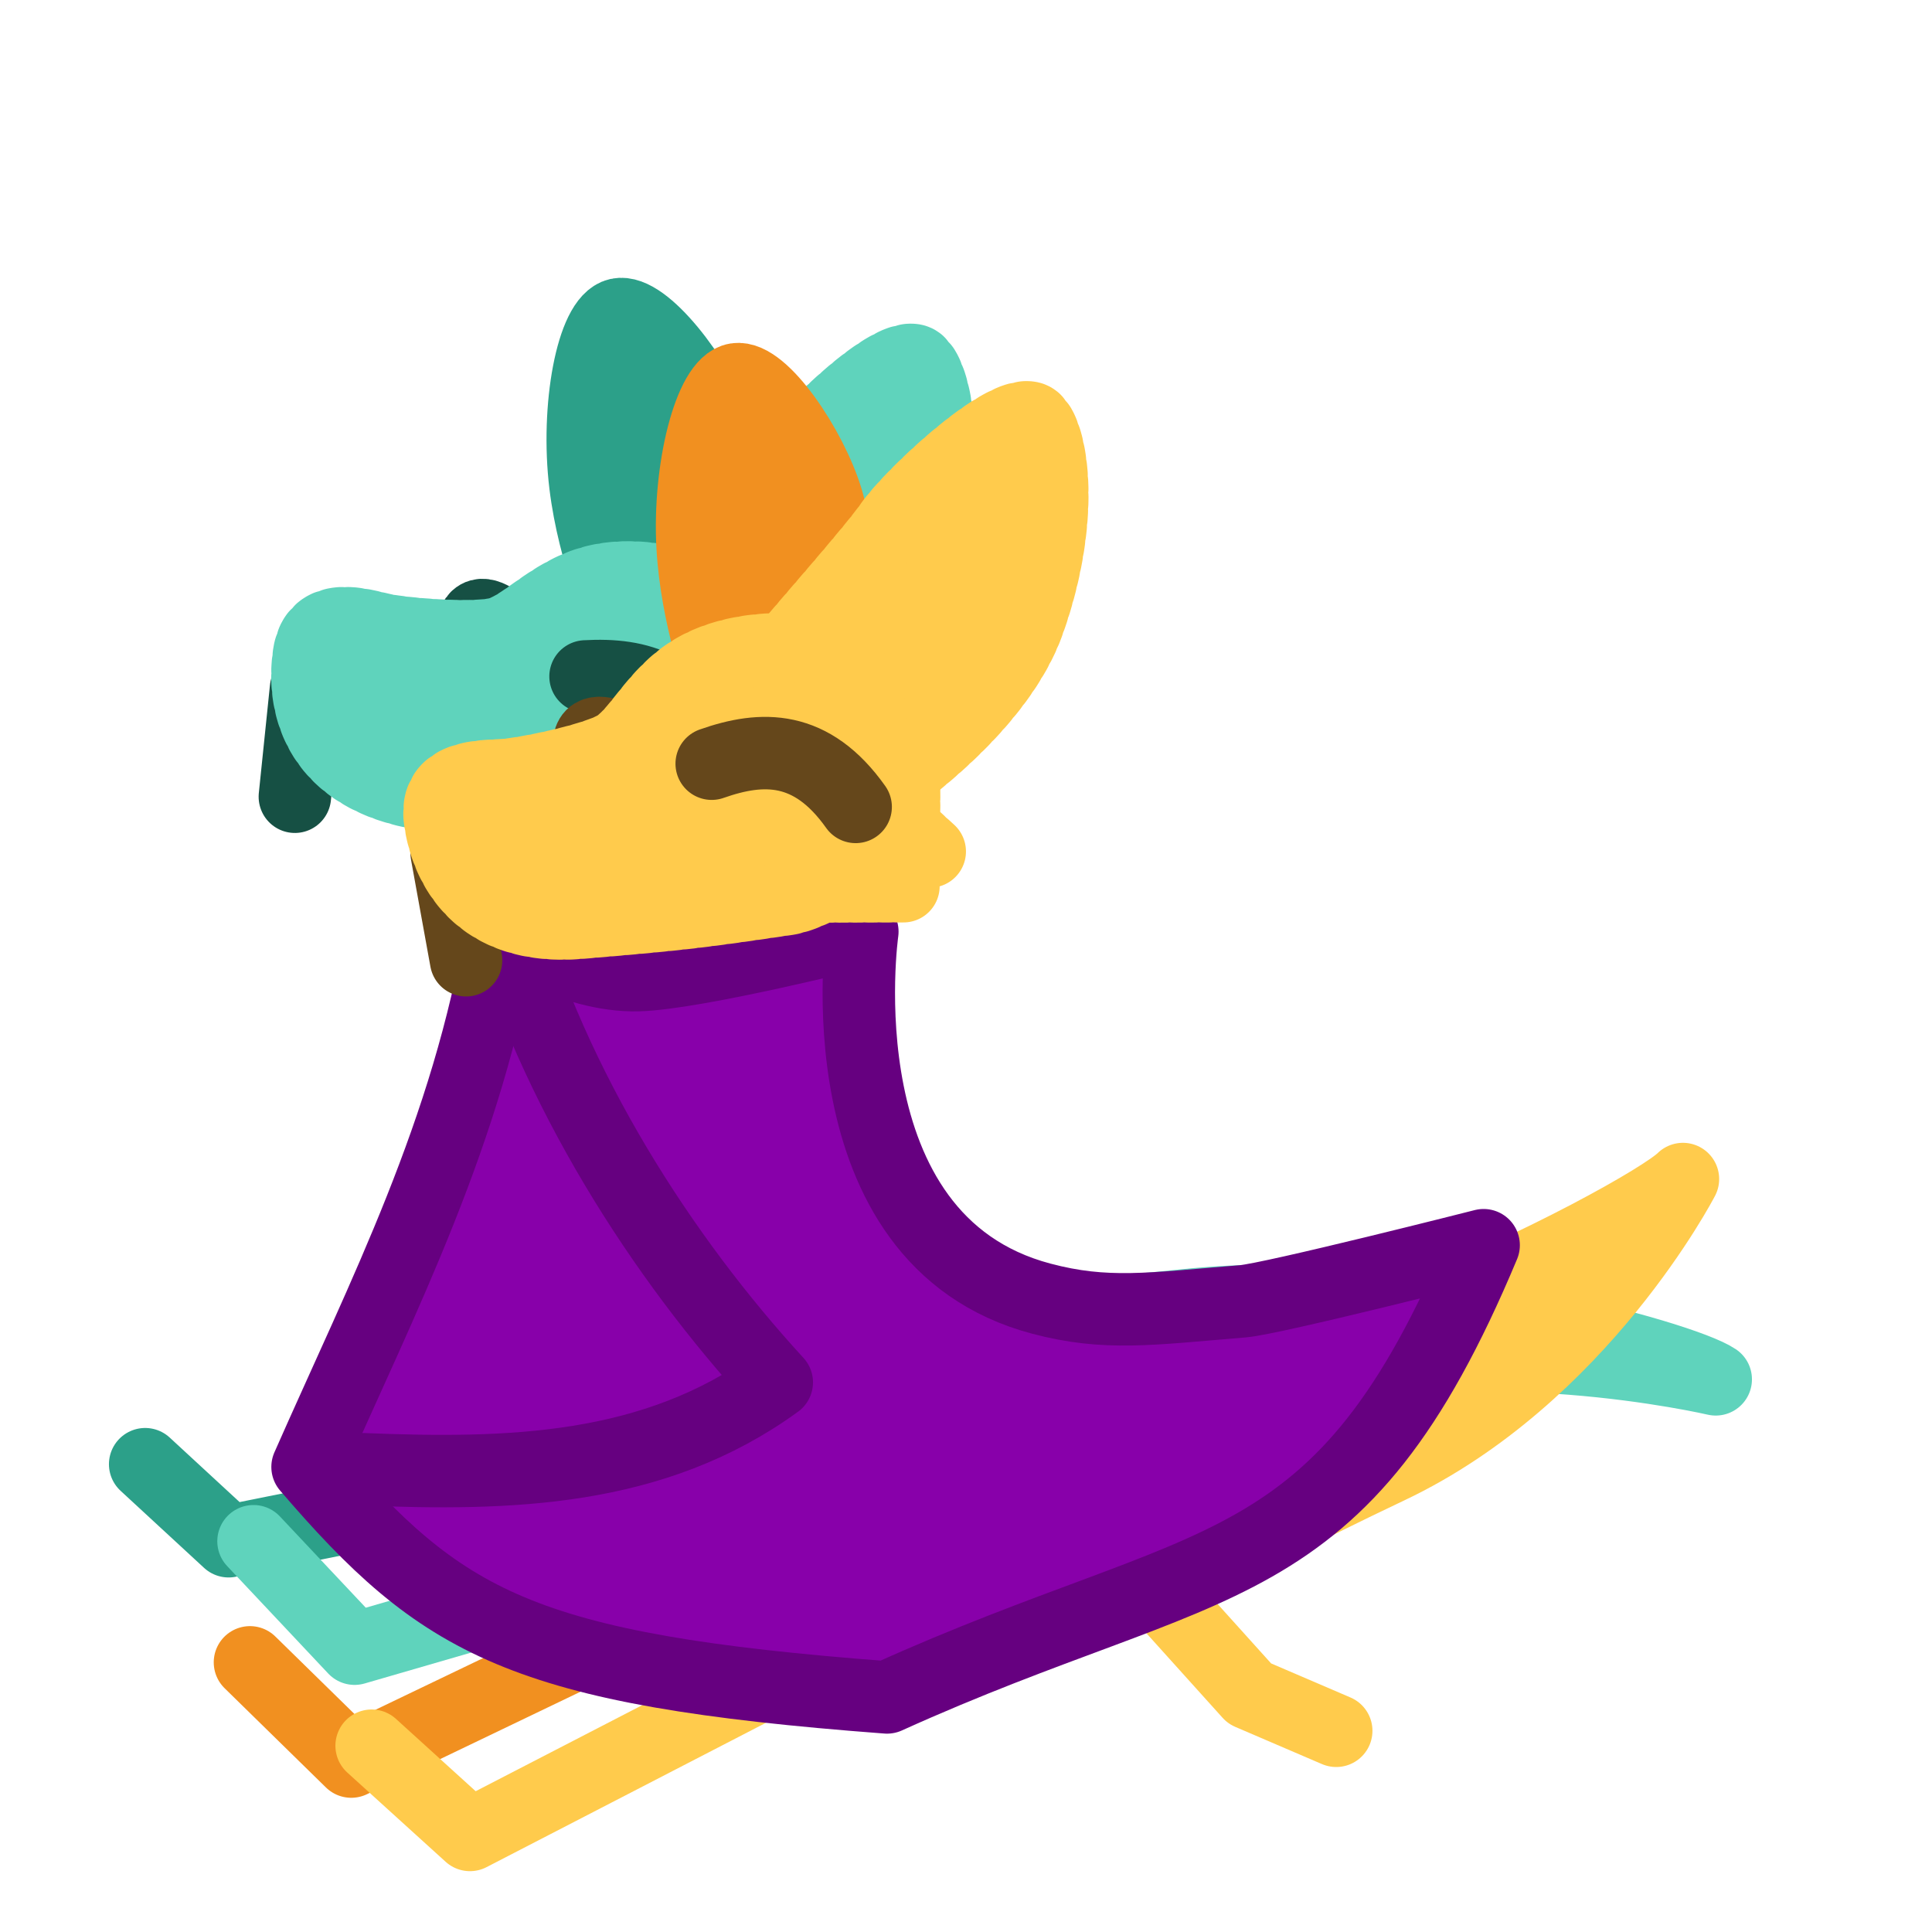
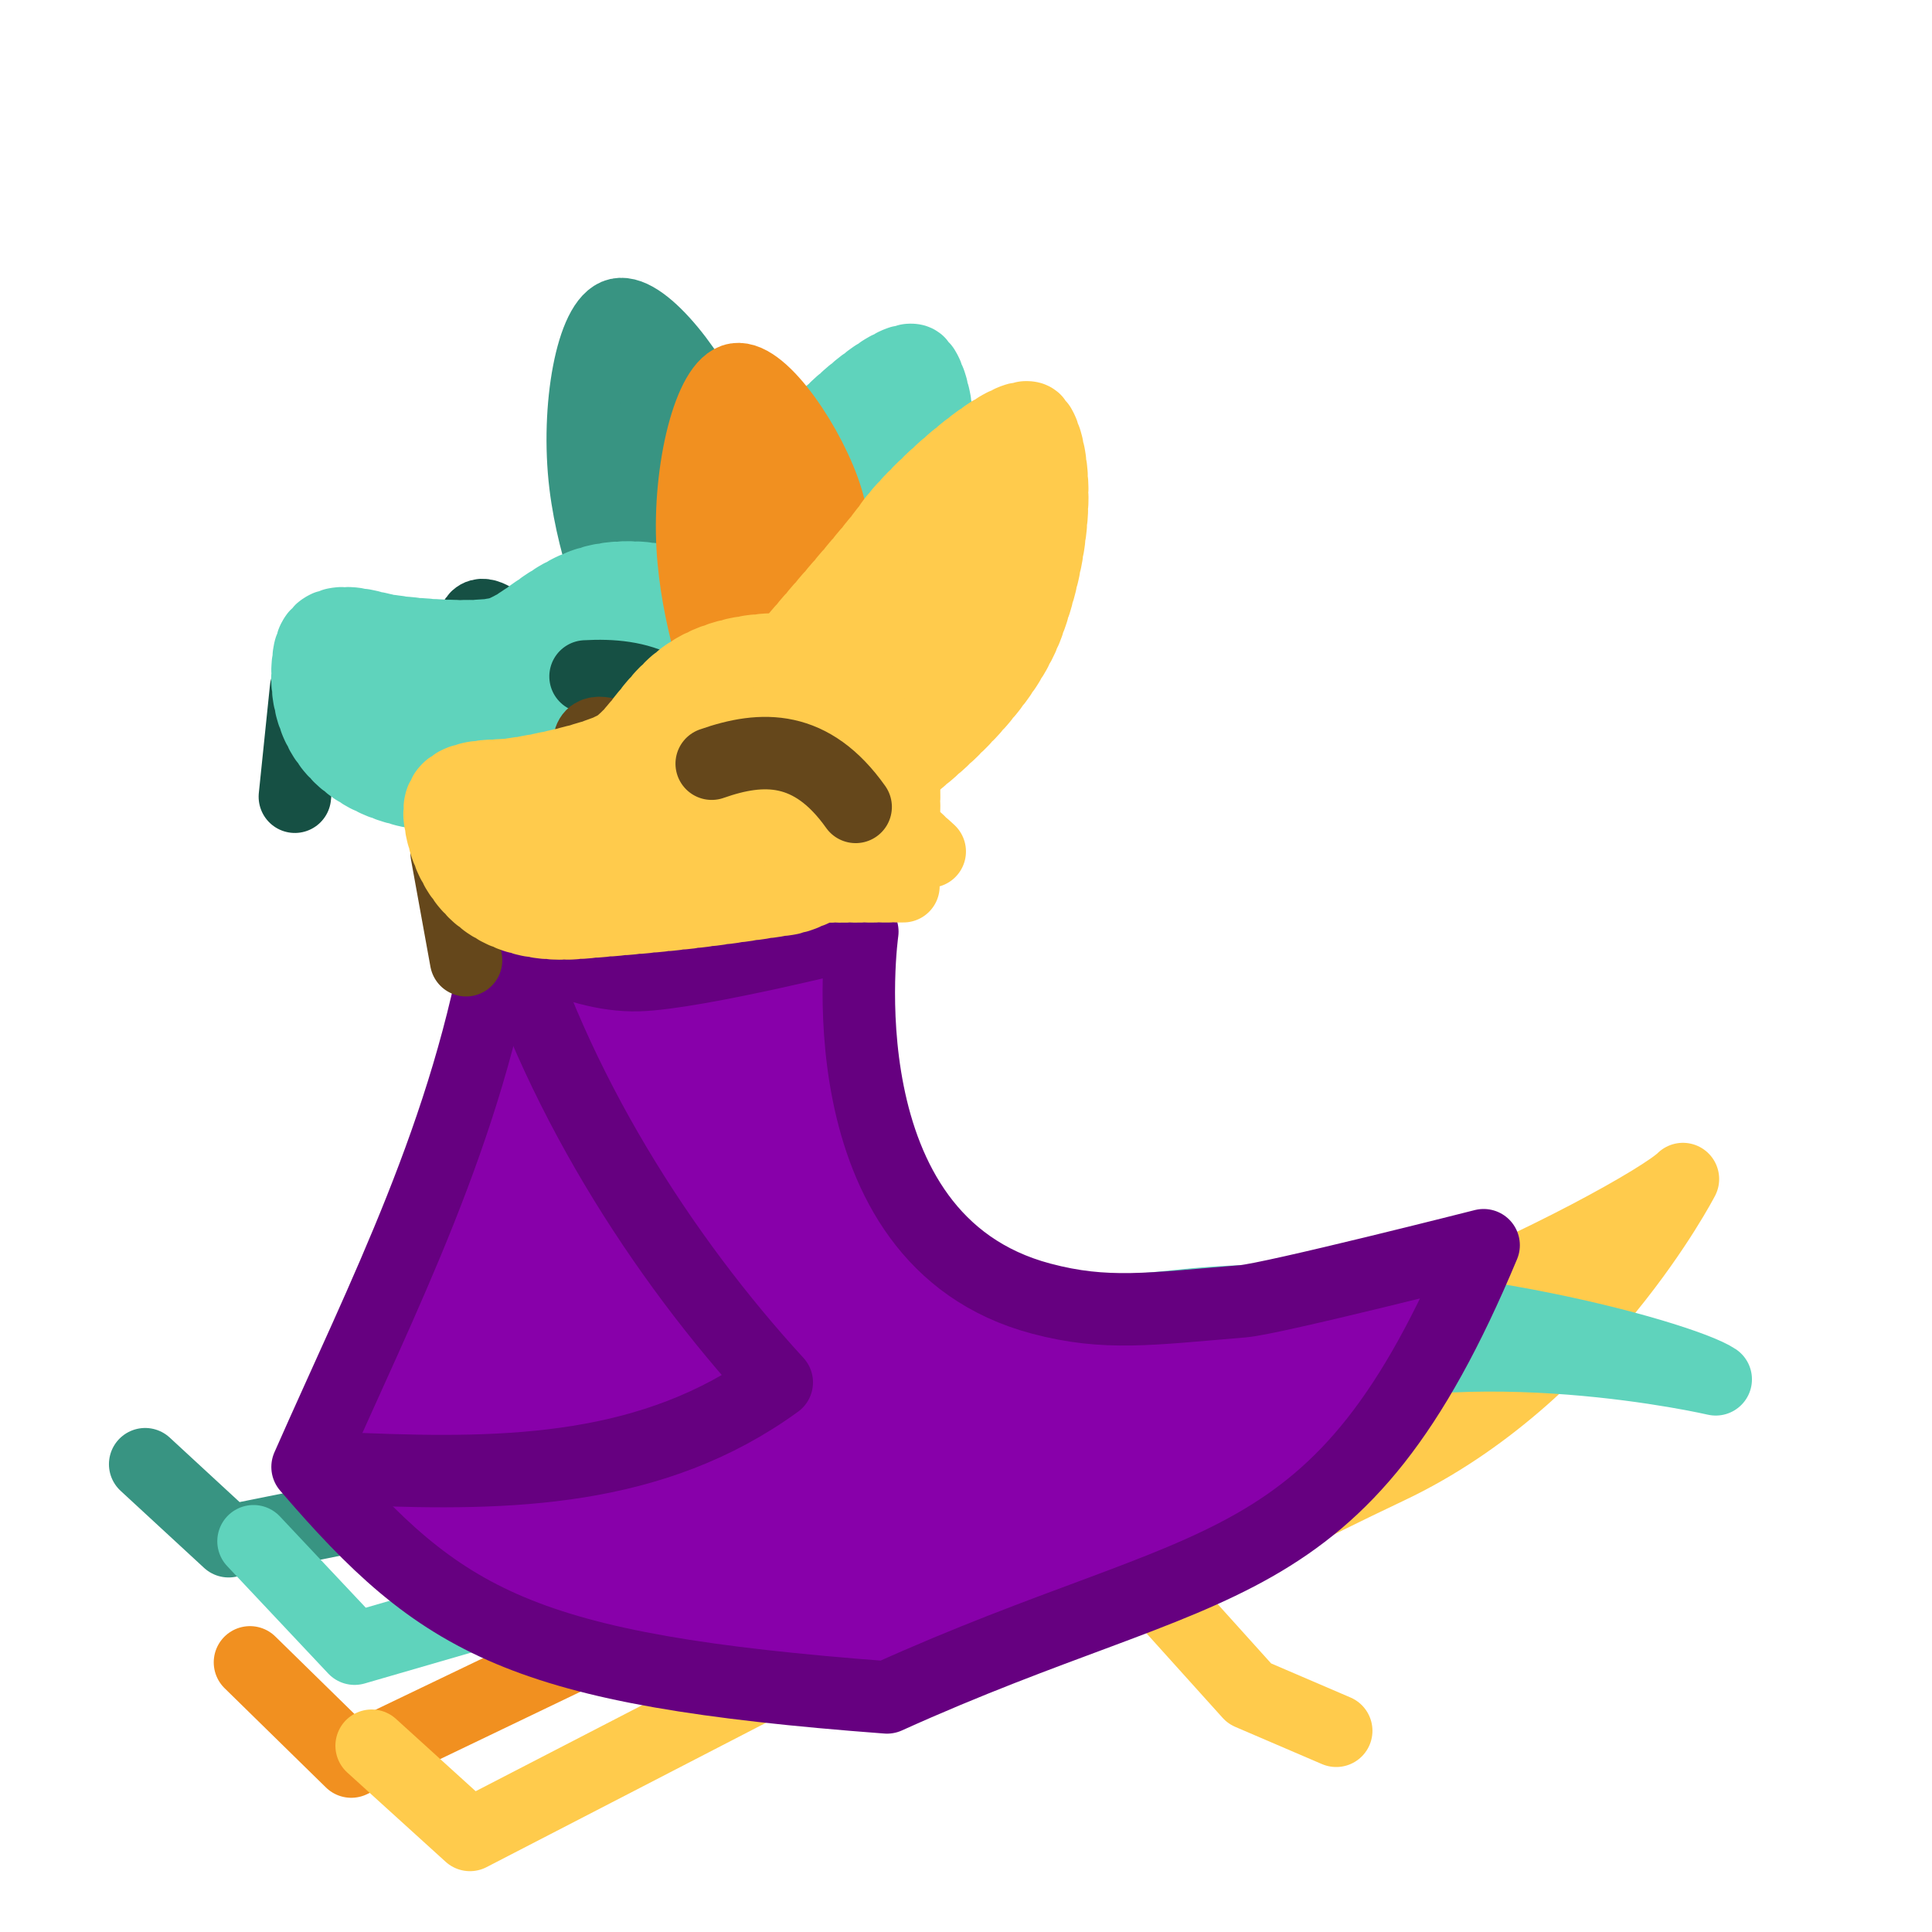
<svg xmlns="http://www.w3.org/2000/svg" version="1.1" id="svg824" width="1706.667" height="1706.667" viewBox="0 0 1706.667 1706.667">
  <defs id="defs828" />
  <path style="display:inline;fill:#f19020;fill-opacity:1;stroke:#f19020;stroke-width:64;stroke-linecap:round;stroke-linejoin:round;stroke-opacity:1;paint-order:fill markers stroke;stop-color:#000000" d="m 561.533,1196.963 -92.573,28.375" id="path14378-1" />
-   <g id="layer1" style="display:inline" transform="translate(-54.375,158.6551)">
-     <path style="display:inline;fill:none;fill-opacity:1;stroke:#2ca089;stroke-width:64;stroke-linecap:round;stroke-linejoin:round;stroke-opacity:1;paint-order:fill markers stroke;stop-color:#000000" d="m 182.611,1134.771 73.711,68.055 401.275,-80.791 172.927,-110.115 c 45.484,45.46 134.154,86.891 11.578,148.033 l -184.506,-37.919" id="path10187-1" />
-     <path style="display:inline;fill:#5fd3bc;fill-opacity:1;stroke:#2ca089;stroke-width:64;stroke-linecap:round;stroke-linejoin:round;stroke-opacity:1;paint-order:fill markers stroke;stop-color:#000000" d="M 467.969,921.502 533.737,967.868 662.921,797.288 618.023,650.746" id="path14378-2" />
-     <path style="display:inline;fill:#5fd3bc;fill-opacity:1;stroke:#5fd3bc;stroke-width:64;stroke-linecap:round;stroke-linejoin:round;stroke-opacity:1;paint-order:fill markers stroke;stop-color:#000000" d="m 598.772,576.248 c 0,0 -74.444,116.585 -65.246,209.035 10.529,183.107 125.061,393.578 308.577,374.669 183.516,-18.909 192.099,-41.045 351.669,-95.806 159.571,-54.761 376.223,-4.338 376.223,-4.338 -28.643,-19.41 -264.262,-87.148 -470.135,-65.224 C 988.308,1006.464 885.495,1007.028 834.056,982.183 727.277,930.609 655.433,902.802 647.344,757.292 639.895,623.286 660.266,546.817 660.266,546.817" id="path2053" />
-     <path style="display:inline;fill:none;fill-opacity:1;stroke:#5fd3bc;stroke-width:64;stroke-linecap:round;stroke-linejoin:round;stroke-opacity:1;paint-order:fill markers stroke;stop-color:#000000" d="m 278.322,1202.825 89.281,94.909 343.033,-99.541 130.567,-158.055 c 57.281,29.227 154.405,41.309 56.643,137.257 l -187.21,20.799" id="path10187" />
-     <path style="fill:#5fd3bc;fill-opacity:1;stroke:#5fd3bc;stroke-width:64;stroke-linecap:round;stroke-linejoin:round;stroke-opacity:1;paint-order:fill markers stroke;stop-color:#000000" d="m 548.234,677.481 -29.826,193.16 24.145,-35.507" id="path964" />
-     <path style="fill:#5fd3bc;fill-opacity:1;stroke:#5fd3bc;stroke-width:64;stroke-linecap:round;stroke-linejoin:round;stroke-opacity:1;paint-order:fill markers stroke;stop-color:#000000" d="m 542.553,894.787 32.667,180.378 31.247,-24.145" id="path5564" />
-     <path style="display:inline;fill:#5fd3bc;fill-opacity:1;stroke:#5fd3bc;stroke-width:64;stroke-linecap:round;stroke-linejoin:round;stroke-opacity:1;paint-order:fill markers stroke;stop-color:#000000" d="m 606.466,1051.019 117.885,137.059" id="path6398" />
-     <g id="g31027" transform="rotate(19.09255,483.1614,1047.096)" style="display:inline;fill:#5fd3bc;fill-opacity:1">
-       <path style="display:inline;fill:#5fd3bc;fill-opacity:1;stroke:#165044;stroke-width:64;stroke-linecap:round;stroke-linejoin:round;stroke-opacity:1;paint-order:fill markers stroke;stop-color:#000000" d="m 317.151,425.603 c -14.31,16.897 -68.643,-29.549 -56.935,17.393" id="path1517-8" />
-       <path style="fill:#5fd3bc;fill-opacity:1;stroke:#165044;stroke-width:64;stroke-linecap:round;stroke-linejoin:round;stroke-opacity:1;paint-order:fill markers stroke;stop-color:#000000" d="m 137.991,534.299 21.93,93.524" id="path1858" />
-       <path style="fill:#2ca089;fill-opacity:1;stroke:#2ca089;stroke-width:64;stroke-linecap:round;stroke-miterlimit:4;stroke-dasharray:none;stroke-dashoffset:0;stroke-opacity:1;paint-order:fill markers stroke;stop-color:#000000" d="m 381.407,383.524 c 0,0 -41.684,-43.976 -69.112,-100.148 -30.174,-61.795 -41.651,-139.469 -21.849,-151.661 19.802,-12.192 84.331,29.705 115.195,67.205 30.864,37.5 70.061,135.538 70.061,135.538 z" id="path1640" />
-       <path id="path1148" style="display:inline;fill:#5fd3bc;fill-opacity:1;stroke:#5fd3bc;stroke-width:64;stroke-linecap:round;stroke-linejoin:round;stroke-miterlimit:4;stroke-dasharray:6.4, 6.4;stroke-dashoffset:0;stroke-opacity:1;paint-order:fill markers stroke;stop-color:#000000" d="m 539.601,477.494 c 0,0 -0.037,-3.702 -0.323,-9.722 -0.143,-3.01 -0.348,-6.599 -0.642,-10.595 -0.294,-3.996 -0.678,-8.399 -1.177,-13.036 -0.499,-4.636 -1.115,-9.506 -1.873,-14.437 -0.758,-4.931 -1.658,-9.922 -2.727,-14.801 -0.535,-2.44 -1.112,-4.851 -1.734,-7.213 -0.623,-2.362 -1.291,-4.674 -2.008,-6.915 -0.717,-2.241 -1.483,-4.41 -2.301,-6.487 -0.818,-2.077 -1.689,-4.061 -2.616,-5.93 -0.926,-1.869 -2.012,-3.69 -3.234,-5.46 -1.222,-1.77 -2.581,-3.491 -4.051,-5.16 -1.471,-1.669 -3.054,-3.287 -4.726,-4.853 -1.672,-1.566 -3.433,-3.079 -5.26,-4.538 -1.827,-1.459 -3.718,-2.865 -5.652,-4.216 -1.934,-1.351 -3.909,-2.647 -5.903,-3.887 -3.987,-2.48 -8.048,-4.737 -11.992,-6.76 -3.944,-2.023 -7.773,-3.811 -11.297,-5.357 -3.524,-1.546 -6.744,-2.848 -9.471,-3.898 -5.453,-2.099 -8.935,-3.188 -8.935,-3.188 -36.22,-5.469 -78.716,2.384 -105.992,20.53 -34.334,22.841 -46.41,60.423 -67.37,72.508 -20.959,12.085 -76.352,26.434 -95.065,28.7 -18.714,2.266 -62.129,2.266 -54.644,42.296 7.485,40.03 38.176,96.677 128.001,84.592 89.826,-12.085 106.294,-15.106 181.897,-30.212 7.763,-1.551 18.257,-6.267 29.438,-12.639 l 72.511,-3.909 -31.506,-25.744 c 1.817,-1.656 3.594,-3.325 5.3,-5.007 l 48.169,-0.812 -28.778,-23.833 c 1.18,-2.242 2.197,-4.454 2.925,-6.605 0.357,-1.054 0.689,-2.267 1.033,-3.413 z" />
-       <path id="path13483" style="display:inline;fill:#5fd3bc;fill-opacity:1;stroke:#5fd3bc;stroke-width:64;stroke-linecap:round;stroke-linejoin:round;stroke-miterlimit:4;stroke-dasharray:6.4, 6.4;stroke-dashoffset:0;stroke-opacity:1;paint-order:fill markers stroke;stop-color:#000000" d="m 551.373,84.432 c -26.892,1.739 -74.841,102.494 -82.199,132.468 -6.551,26.687 -39.565,114.774 -45.527,133.897 0,0 15.587,-19.75 21.165,-18.007 2.789,0.872 6.086,1.964 9.702,3.279 3.617,1.315 7.552,2.853 11.619,4.617 4.067,1.764 8.264,3.754 12.403,5.972 2.07,1.109 4.124,2.275 6.141,3.498 2.017,1.223 3.995,2.504 5.912,3.843 1.917,1.339 3.772,2.735 5.542,4.189 1.77,1.454 3.454,2.967 5.029,4.538 1.575,1.571 3.042,3.2 4.376,4.888 1.334,1.688 2.535,3.434 3.58,5.24 1.045,1.806 2.042,3.729 2.993,5.749 0.951,2.02 1.855,4.135 2.715,6.325 0.86,2.19 1.676,4.454 2.45,6.771 0.774,2.317 1.505,4.686 2.196,7.086 1.382,4.8 2.602,9.723 3.676,14.595 1.074,4.872 2.003,9.691 2.8,14.286 0.798,4.594 1.464,8.964 2.016,12.932 0.552,3.969 0.988,7.537 1.325,10.532 0.674,5.989 0.949,9.681 0.949,9.681 C 560.413,418.568 616.003,330.139 614.074,253.7 611.433,149.045 568.812,83.304 551.373,84.432 Z" />
-       <path style="fill:#5fd3bc;fill-opacity:1;stroke:#165044;stroke-width:64;stroke-linecap:round;stroke-linejoin:round;stroke-opacity:1;paint-order:fill markers stroke;stop-color:#000000" d="M 496.745,475.071 C 455.129,422.26 411.71,425.357 367.809,443.403" id="path1517" />
-     </g>
-   </g>
  <g id="layer1-4" style="display:inline" transform="translate(73.10625,232.2962)">
    <path style="display:inline;fill:none;fill-opacity:1;stroke:#f19020;stroke-width:64;stroke-linecap:round;stroke-linejoin:round;stroke-opacity:1;paint-order:fill markers stroke;stop-color:#000000" d="m 147.701,1236.172 89.481,87.641 420.415,-201.779 172.927,-110.115 c 45.484,45.46 134.154,86.891 11.578,148.033 l -184.506,-37.919" id="path10187-1-7" />
    <path style="display:inline;fill:#ffcb4c;fill-opacity:1;stroke:#ffcb4c;stroke-width:64;stroke-linecap:round;stroke-linejoin:round;stroke-opacity:1;paint-order:fill markers stroke;stop-color:#000000" d="m 558.772,576.248 c 0,0 -54.444,116.585 -45.246,209.035 10.529,183.107 145.061,393.578 328.577,374.669 183.516,-18.909 142.157,-15.48 311.669,-95.806 169.513,-80.326 259.775,-254.918 259.775,-254.918 C 1380.634,842.331 980.427,1052.88 834.056,982.183 758.191,945.54 689.866,920.895 653.761,857.511 639.049,831.682 629.686,799.42 627.344,757.292 619.895,623.286 660.266,546.817 660.266,546.817" id="path2053-2" />
    <path style="display:inline;fill:none;fill-opacity:1;stroke:#ffcb4c;stroke-width:64;stroke-linecap:round;stroke-linejoin:round;stroke-opacity:1;paint-order:fill markers stroke;stop-color:#000000" d="m 255.182,1309.813 86.856,78.821 368.599,-190.44 130.567,-158.055 c 57.281,29.227 154.405,41.309 56.643,137.257 l -187.21,20.799" id="path10187-6" />
    <path style="display:inline;fill:none;fill-opacity:1;stroke:#ffcb4c;stroke-width:64;stroke-linecap:round;stroke-linejoin:round;stroke-opacity:1;paint-order:fill markers stroke;stop-color:#000000" d="m 1107.27,1296.627 -76.59,-32.88 L 645.933,836.767 618.023,650.746" id="path14378-29" />
    <path style="display:none;fill:#234567;fill-opacity:1;stroke:#234567;stroke-width:64;stroke-linecap:round;stroke-linejoin:round;stroke-opacity:1;paint-order:fill markers stroke;stop-color:#000000" d="m 1316.183,881.502 c -21.266,-29.133 -33.871,-63.954 -7.183,-124.585 79.296,-18.125 140.253,-64.169 198.632,-114.139 -0.868,71.717 -16.206,141.048 -67.683,204.42 -29.206,30.34 -65.589,49.419 -123.766,34.305 z" id="path31499-2" />
    <path style="fill:#ffcb4c;fill-opacity:1;stroke:#ffcb4c;stroke-width:64;stroke-linecap:round;stroke-linejoin:round;stroke-opacity:1;paint-order:fill markers stroke;stop-color:#000000" d="m 528.234,677.481 -29.826,193.16 24.145,-35.507" id="path964-1" />
    <path style="fill:#ffcb4c;fill-opacity:1;stroke:#ffcb4c;stroke-width:64;stroke-linecap:round;stroke-linejoin:round;stroke-opacity:1;paint-order:fill markers stroke;stop-color:#000000" d="m 542.553,894.787 32.667,180.378 31.247,-24.145" id="path5564-0" />
    <path style="display:inline;fill:#ffcb4c;fill-opacity:1;stroke:#ffcb4c;stroke-width:64;stroke-linecap:round;stroke-linejoin:round;stroke-opacity:1;paint-order:fill markers stroke;stop-color:#000000" d="m 622.369,1067.352 101.982,120.726" id="path6398-3" />
+   </g>
+   <g id="layer1" style="display:inline" transform="translate(-54.375,158.655)">
+     <path style="display:inline;fill:none;fill-opacity:1;stroke:#389482;stroke-width:64;stroke-linecap:round;stroke-linejoin:round;stroke-opacity:1;paint-order:fill markers stroke;stop-color:#000000" d="m 182.611,1134.771 73.711,68.055 401.275,-80.791 172.927,-110.115 c 45.484,45.46 134.154,86.891 11.578,148.033 l -184.506,-37.919" id="path10187-1" />
+     <path style="display:inline;fill:#5fd3bc;fill-opacity:1;stroke:#389482;stroke-width:64;stroke-linecap:round;stroke-linejoin:round;stroke-opacity:1;paint-order:fill markers stroke;stop-color:#000000" d="M 467.969,921.502 533.737,967.868 662.921,797.288 618.023,650.746" id="path14378-2" />
+     <path style="display:inline;fill:#5fd3bc;fill-opacity:1;stroke:#5fd3bc;stroke-width:64;stroke-linecap:round;stroke-linejoin:round;stroke-opacity:1;paint-order:fill markers stroke;stop-color:#000000" d="m 598.772,576.248 c 0,0 -74.444,116.585 -65.246,209.035 10.529,183.107 125.061,393.578 308.577,374.669 183.516,-18.909 192.099,-41.045 351.669,-95.806 159.571,-54.761 376.223,-4.338 376.223,-4.338 -28.643,-19.41 -264.262,-87.148 -470.135,-65.224 C 988.308,1006.464 885.495,1007.028 834.056,982.183 727.277,930.609 655.433,902.802 647.344,757.292 639.895,623.286 660.266,546.817 660.266,546.817" id="path2053" />
+     <path style="display:inline;fill:none;fill-opacity:1;stroke:#5fd3bc;stroke-width:64;stroke-linecap:round;stroke-linejoin:round;stroke-opacity:1;paint-order:fill markers stroke;stop-color:#000000" d="m 278.322,1202.825 89.281,94.909 343.033,-99.541 130.567,-158.055 c 57.281,29.227 154.405,41.309 56.643,137.257 l -187.21,20.799" id="path10187" />
+     <path style="fill:#5fd3bc;fill-opacity:1;stroke:#5fd3bc;stroke-width:64;stroke-linecap:round;stroke-linejoin:round;stroke-opacity:1;paint-order:fill markers stroke;stop-color:#000000" d="m 548.234,677.481 -29.826,193.16 24.145,-35.507" id="path964" />
+     <path style="display:none;fill:#456723;fill-opacity:1;stroke:#456723;stroke-width:64;stroke-linecap:round;stroke-linejoin:round;stroke-opacity:1;paint-order:fill markers stroke;stop-color:#000000" d="m 1390.831,1012.743 c 14.114,-33.193 37.552,-61.865 103.292,-70.028 56.209,58.796 126.99,87.535 199.82,112.047 -62.024,36.016 -129.416,58.384 -210.215,46.667 -41.021,-9.525 -76.052,-30.986 -92.896,-88.686 z" id="path31499-2-0" />
+     <path style="fill:#5fd3bc;fill-opacity:1;stroke:#5fd3bc;stroke-width:64;stroke-linecap:round;stroke-linejoin:round;stroke-opacity:1;paint-order:fill markers stroke;stop-color:#000000" d="m 542.553,894.787 32.667,180.378 31.247,-24.145" id="path5564" />
+     <path style="display:inline;fill:#5fd3bc;fill-opacity:1;stroke:#5fd3bc;stroke-width:64;stroke-linecap:round;stroke-linejoin:round;stroke-opacity:1;paint-order:fill markers stroke;stop-color:#000000" d="m 606.466,1051.019 117.885,137.059" id="path6398" />
+     <g id="g31027" transform="rotate(19.09255,483.1614,1047.096)" style="display:inline;fill:#5fd3bc;fill-opacity:1">
+       <path style="display:inline;fill:#5fd3bc;fill-opacity:1;stroke:#165044;stroke-width:64;stroke-linecap:round;stroke-linejoin:round;stroke-opacity:1;paint-order:fill markers stroke;stop-color:#000000" d="m 317.151,425.603 c -14.31,16.897 -68.643,-29.549 -56.935,17.393" id="path1517-8" />
+       <path style="fill:#5fd3bc;fill-opacity:1;stroke:#165044;stroke-width:64;stroke-linecap:round;stroke-linejoin:round;stroke-opacity:1;paint-order:fill markers stroke;stop-color:#000000" d="m 137.991,534.299 21.93,93.524" id="path1858" />
+       <path style="fill:#389482;fill-opacity:1;stroke:#389482;stroke-width:64;stroke-linecap:round;stroke-miterlimit:4;stroke-dasharray:none;stroke-dashoffset:0;stroke-opacity:1;paint-order:fill markers stroke;stop-color:#000000" d="m 381.407,383.524 c 0,0 -41.684,-43.976 -69.112,-100.148 -30.174,-61.795 -41.651,-139.469 -21.849,-151.661 19.802,-12.192 84.331,29.705 115.195,67.205 30.864,37.5 70.061,135.538 70.061,135.538 z" id="path1640" />
+       <path style="display:none;fill:#345612;fill-opacity:1;stroke:#345612;stroke-width:64;stroke-linecap:round;stroke-linejoin:round;stroke-opacity:1;paint-order:fill markers stroke;stop-color:#000000" d="M 582.788,329.663 706.618,742.77 638.095,683.281 614.115,748.984 551.132,661.275 524.902,712.953 475.012,428.951 Z" id="path30938-6-9" />
+       <path id="path1148" style="display:inline;fill:#5fd3bc;fill-opacity:1;stroke:#5fd3bc;stroke-width:64;stroke-linecap:round;stroke-linejoin:round;stroke-miterlimit:4;stroke-dasharray:6.4, 6.4;stroke-dashoffset:0;stroke-opacity:1;paint-order:fill markers stroke;stop-color:#000000" d="m 539.601,477.494 c 0,0 -0.037,-3.702 -0.323,-9.722 -0.143,-3.01 -0.348,-6.599 -0.642,-10.595 -0.294,-3.996 -0.678,-8.399 -1.177,-13.036 -0.499,-4.636 -1.115,-9.506 -1.873,-14.437 -0.758,-4.931 -1.658,-9.922 -2.727,-14.801 -0.535,-2.44 -1.112,-4.851 -1.734,-7.213 -0.623,-2.362 -1.291,-4.674 -2.008,-6.915 -0.717,-2.241 -1.483,-4.41 -2.301,-6.487 -0.818,-2.077 -1.689,-4.061 -2.616,-5.93 -0.926,-1.869 -2.012,-3.69 -3.234,-5.46 -1.222,-1.77 -2.581,-3.491 -4.051,-5.16 -1.471,-1.669 -3.054,-3.287 -4.726,-4.853 -1.672,-1.566 -3.433,-3.079 -5.26,-4.538 -1.827,-1.459 -3.718,-2.865 -5.652,-4.216 -1.934,-1.351 -3.909,-2.647 -5.903,-3.887 -3.987,-2.48 -8.048,-4.737 -11.992,-6.76 -3.944,-2.023 -7.773,-3.811 -11.297,-5.357 -3.524,-1.546 -6.744,-2.848 -9.471,-3.898 -5.453,-2.099 -8.935,-3.188 -8.935,-3.188 -36.22,-5.469 -78.716,2.384 -105.992,20.53 -34.334,22.841 -46.41,60.423 -67.37,72.508 -20.959,12.085 -76.352,26.434 -95.065,28.7 -18.714,2.266 -62.129,2.266 -54.644,42.296 7.485,40.03 38.176,96.677 128.001,84.592 89.826,-12.085 106.294,-15.106 181.897,-30.212 7.763,-1.551 18.257,-6.267 29.438,-12.639 l 72.511,-3.909 -31.506,-25.744 c 1.817,-1.656 3.594,-3.325 5.3,-5.007 l 48.169,-0.812 -28.778,-23.833 c 1.18,-2.242 2.197,-4.454 2.925,-6.605 0.357,-1.054 0.689,-2.267 1.033,-3.413 z" transform="translate(1.4979624e-6)" />
+       <path style="display:none;fill:#345612;fill-opacity:1;stroke:#345612;stroke-width:64;stroke-linecap:round;stroke-linejoin:round;stroke-opacity:1;paint-order:fill markers stroke;stop-color:#000000" d="m 351.221,339.065 c -41.407,-24.32 -97.898,-23.145 -165.522,-3.151 47.837,-58.979 112.86,-102.317 202.307,-123.423 -10.574,-21.465 -52.393,-15.812 -85.921,-17.355 68.26,-41.246 145.759,-42.515 226.866,-28.171 14.598,32.251 41.505,63.335 -23.484,103.135 -56.239,2.116 -110.749,11.714 -154.246,68.965 z" id="path30246-0-2" />
+       <path id="path13483" style="display:inline;fill:#5fd3bc;fill-opacity:1;stroke:#5fd3bc;stroke-width:64;stroke-linecap:round;stroke-linejoin:round;stroke-miterlimit:4;stroke-dasharray:6.4, 6.4;stroke-dashoffset:0;stroke-opacity:1;paint-order:fill markers stroke;stop-color:#000000" d="m 551.373,84.432 c -26.892,1.739 -74.841,102.494 -82.199,132.468 -6.551,26.687 -39.565,114.774 -45.527,133.897 0,0 15.587,-19.75 21.165,-18.007 2.789,0.872 6.086,1.964 9.702,3.279 3.617,1.315 7.552,2.853 11.619,4.617 4.067,1.764 8.264,3.754 12.403,5.972 2.07,1.109 4.124,2.275 6.141,3.498 2.017,1.223 3.995,2.504 5.912,3.843 1.917,1.339 3.772,2.735 5.542,4.189 1.77,1.454 3.454,2.967 5.029,4.538 1.575,1.571 3.042,3.2 4.376,4.888 1.334,1.688 2.535,3.434 3.58,5.24 1.045,1.806 2.042,3.729 2.993,5.749 0.951,2.02 1.855,4.135 2.715,6.325 0.86,2.19 1.676,4.454 2.45,6.771 0.774,2.317 1.505,4.686 2.196,7.086 1.382,4.8 2.602,9.723 3.676,14.595 1.074,4.872 2.003,9.691 2.8,14.286 0.798,4.594 1.464,8.964 2.016,12.932 0.552,3.969 0.988,7.537 1.325,10.532 0.674,5.989 0.949,9.681 0.949,9.681 C 560.413,418.568 616.003,330.139 614.074,253.7 611.433,149.045 568.812,83.304 551.373,84.432 Z" />
+       <path style="fill:#5fd3bc;fill-opacity:1;stroke:#165044;stroke-width:64;stroke-linecap:round;stroke-linejoin:round;stroke-opacity:1;paint-order:fill markers stroke;stop-color:#000000" d="M 496.745,475.071 C 455.129,422.26 411.71,425.357 367.809,443.403" id="path1517" />
+     </g>
  </g>
  <path style="display:inline;fill:none;fill-opacity:1;stroke:#5fd3bc;stroke-width:64;stroke-linecap:round;stroke-linejoin:round;stroke-opacity:1;paint-order:fill markers stroke;stop-color:#000000" d="M 817.167,1299.273 907.162,1214.479 715.085,976.053" id="path14378" />
  <path d="m 726.867,1089.807 c -14.713,-25.829 -24.075,-58.091 -26.417,-100.219 -7.45,-134.006 32.922,-210.475 32.922,-210.475" style="display:inline;fill:#ffcb4c;fill-opacity:1;stroke:#ffcb4c;stroke-width:64;stroke-linecap:round;stroke-linejoin:round;stroke-opacity:1;paint-order:fill markers stroke;stop-color:#000000" id="path1" />
  <path style="display:inline;fill:#8800aa;fill-opacity:1;stroke:#660080;stroke-width:64;stroke-linecap:round;stroke-linejoin:round;stroke-opacity:1;paint-order:fill markers stroke;stop-color:#000000" d="m 271.691,1295.848 c 118.689,138.155 187.817,179.183 511.87,203.603 290.032,-131.168 399.611,-94.547 527.029,-399.473 0,0 -186.539,47.387 -212.764,49.553 -82.084,6.781 -121.014,12.771 -178.114,-2.378 -196.843,-52.223 -157.953,-324.176 -157.953,-324.176 0,0 -146.739,37.05 -198.111,38.423 -59.368,1.587 -120.512,-40.408 -120.512,-40.408 -30.107,179.738 -104,321.788 -171.445,474.855 z" id="path2173" />
  <path style="display:inline;fill:none;fill-opacity:1;stroke:#660080;stroke-width:64;stroke-linecap:round;stroke-linejoin:round;stroke-opacity:1;paint-order:fill markers stroke;stop-color:#000000" d="m 443.136,800.993 c 45.57,160.602 141.838,309.9 243.037,420.171 -108.708,79.101 -236.477,81.954 -366.276,76.692" id="path7357" />
  <g id="g31027-9-8" transform="rotate(2.910163,-4053.067,5694.297)" style="display:inline">
    <path style="display:inline;fill:none;stroke:#65471b;stroke-width:64;stroke-linecap:round;stroke-linejoin:round;stroke-opacity:1;paint-order:fill markers stroke;stop-color:#000000" d="m 317.151,425.603 c -14.31,16.897 -68.643,-29.549 -56.935,17.393" id="path1517-8-5-2" />
    <path style="fill:none;stroke:#65471b;stroke-width:64;stroke-linecap:round;stroke-linejoin:round;stroke-opacity:1;paint-order:fill markers stroke;stop-color:#000000" d="m 137.991,534.299 21.93,93.524" id="path1858-5-7" />
    <path style="fill:#f19020;fill-opacity:1;stroke:#f19020;stroke-width:64;stroke-linecap:round;stroke-miterlimit:4;stroke-dasharray:none;stroke-dashoffset:0;stroke-opacity:1;paint-order:fill markers stroke;stop-color:#000000" d="m 372.389,370.878 c 0,0 -24.318,-55.498 -31.091,-117.641 -7.451,-68.363 8.068,-145.332 30.829,-150.094 22.761,-4.762 69.278,56.521 85.61,102.261 16.332,45.74 19.993,151.26 19.993,151.26 z" id="path1640-1-5" />
    <path style="display:none;fill:#123456;fill-opacity:1;stroke:#123456;stroke-width:64;stroke-linecap:round;stroke-linejoin:round;stroke-opacity:1;paint-order:fill markers stroke;stop-color:#000000" d="m 598.127,319.566 85.273,422.753 -62.756,-65.545 -29.927,63.215 -54.64,-93.135 -30.877,49.044 -23.532,-287.39 z" id="path30938-6-7" />
    <path id="path1148-2-8" style="display:inline;fill:#ffcb4c;stroke:#ffcb4c;stroke-width:64;stroke-linecap:round;stroke-linejoin:round;stroke-miterlimit:4;stroke-dasharray:6.4, 6.4;stroke-dashoffset:0;stroke-opacity:1;paint-order:fill markers stroke;stop-color:#000000" d="m 539.601,477.494 c 0,0 -0.037,-3.702 -0.323,-9.722 -0.143,-3.01 -0.348,-6.599 -0.642,-10.595 -0.294,-3.996 -0.678,-8.399 -1.177,-13.036 -0.499,-4.636 -1.115,-9.506 -1.873,-14.437 -0.758,-4.931 -1.658,-9.922 -2.727,-14.801 -0.535,-2.44 -1.112,-4.851 -1.734,-7.213 -0.623,-2.362 -1.291,-4.674 -2.008,-6.915 -0.717,-2.241 -1.483,-4.41 -2.301,-6.487 -0.818,-2.077 -1.689,-4.061 -2.616,-5.93 -0.926,-1.869 -2.012,-3.69 -3.234,-5.46 -1.222,-1.77 -2.581,-3.491 -4.051,-5.16 -1.471,-1.669 -3.054,-3.287 -4.726,-4.853 -1.672,-1.566 -3.433,-3.079 -5.26,-4.538 -1.827,-1.459 -3.718,-2.865 -5.652,-4.216 -1.934,-1.351 -3.909,-2.647 -5.903,-3.887 -3.987,-2.48 -8.048,-4.737 -11.992,-6.76 -3.944,-2.023 -7.773,-3.811 -11.297,-5.357 -3.524,-1.546 -6.744,-2.848 -9.471,-3.898 -5.453,-2.099 -8.935,-3.188 -8.935,-3.188 -36.22,-5.469 -78.716,2.384 -105.992,20.53 -34.334,22.841 -46.41,60.423 -67.37,72.508 -20.959,12.085 -76.352,26.434 -95.065,28.7 -18.714,2.266 -62.129,2.266 -54.644,42.296 7.485,40.03 38.176,96.677 128.001,84.592 89.826,-12.085 106.294,-15.106 181.897,-30.212 7.763,-1.551 18.257,-6.267 29.438,-12.639 l 72.511,-3.909 -31.506,-25.744 c 1.817,-1.656 3.594,-3.325 5.3,-5.007 l 48.169,-0.812 -28.778,-23.833 c 1.18,-2.242 2.197,-4.454 2.925,-6.605 0.357,-1.054 0.689,-2.267 1.033,-3.413 z" />
    <path style="display:none;fill:#123456;fill-opacity:1;stroke:#123456;stroke-width:64;stroke-linecap:round;stroke-linejoin:round;stroke-opacity:1;paint-order:fill markers stroke;stop-color:#000000" d="M 320.879,338.013 C 281.953,309.892 225.604,305.727 156.394,319.246 209.587,265.047 278.411,228.043 369.451,215.477 360.951,193.11 318.785,194.789 285.553,190.087 c 71.85,-34.616 149.122,-28.562 228.512,-6.624 11.487,33.486 35.339,66.971 -33.118,100.457 -56.188,-3.203 -111.36,1.205 -160.069,54.092 z" id="path30246-0-5" />
    <path id="path13483-8-6" style="display:inline;fill:#ffcb4c;stroke:#ffcb4c;stroke-width:64;stroke-linecap:round;stroke-linejoin:round;stroke-miterlimit:4;stroke-dasharray:6.4, 6.4;stroke-dashoffset:0;stroke-opacity:1;paint-order:fill markers stroke;stop-color:#000000" d="m 634.244,124.071 c -26.092,-6.737 -103.081,74.031 -119.422,100.214 -14.549,23.312 -73.396,96.704 -85.026,113.012 0,0 20.971,-13.902 25.726,-10.506 2.378,1.698 5.169,3.764 8.195,6.142 3.026,2.378 6.285,5.067 9.599,8.011 3.313,2.945 6.681,6.145 9.921,9.543 1.62,1.699 3.209,3.448 4.743,5.24 1.534,1.792 3.015,3.625 4.418,5.495 1.404,1.87 2.73,3.775 3.958,5.709 1.228,1.934 2.356,3.896 3.363,5.88 1.007,1.984 1.892,3.989 2.632,6.009 0.741,2.02 1.337,4.054 1.766,6.095 0.429,2.041 0.777,4.18 1.05,6.395 0.273,2.215 0.472,4.507 0.606,6.856 0.134,2.349 0.203,4.755 0.215,7.197 0.012,2.443 -0.032,4.922 -0.124,7.418 -0.185,4.992 -0.561,10.05 -1.06,15.013 -0.499,4.964 -1.121,9.832 -1.796,14.446 -0.676,4.614 -1.405,8.973 -2.119,12.916 -0.714,3.943 -1.413,7.469 -2.027,10.42 -1.228,5.9 -2.118,9.493 -2.118,9.493 41.85,-30.72 122.251,-97.393 144.265,-170.62 30.14,-100.256 10.154,-176.012 -6.766,-180.381 z" />
    <path style="fill:none;stroke:#65471b;stroke-width:64;stroke-linecap:round;stroke-linejoin:round;stroke-opacity:1;paint-order:fill markers stroke;stop-color:#000000" d="M 496.745,475.071 C 455.129,422.26 411.71,425.357 367.809,443.403" id="path1517-9-0" />
  </g>
</svg>
